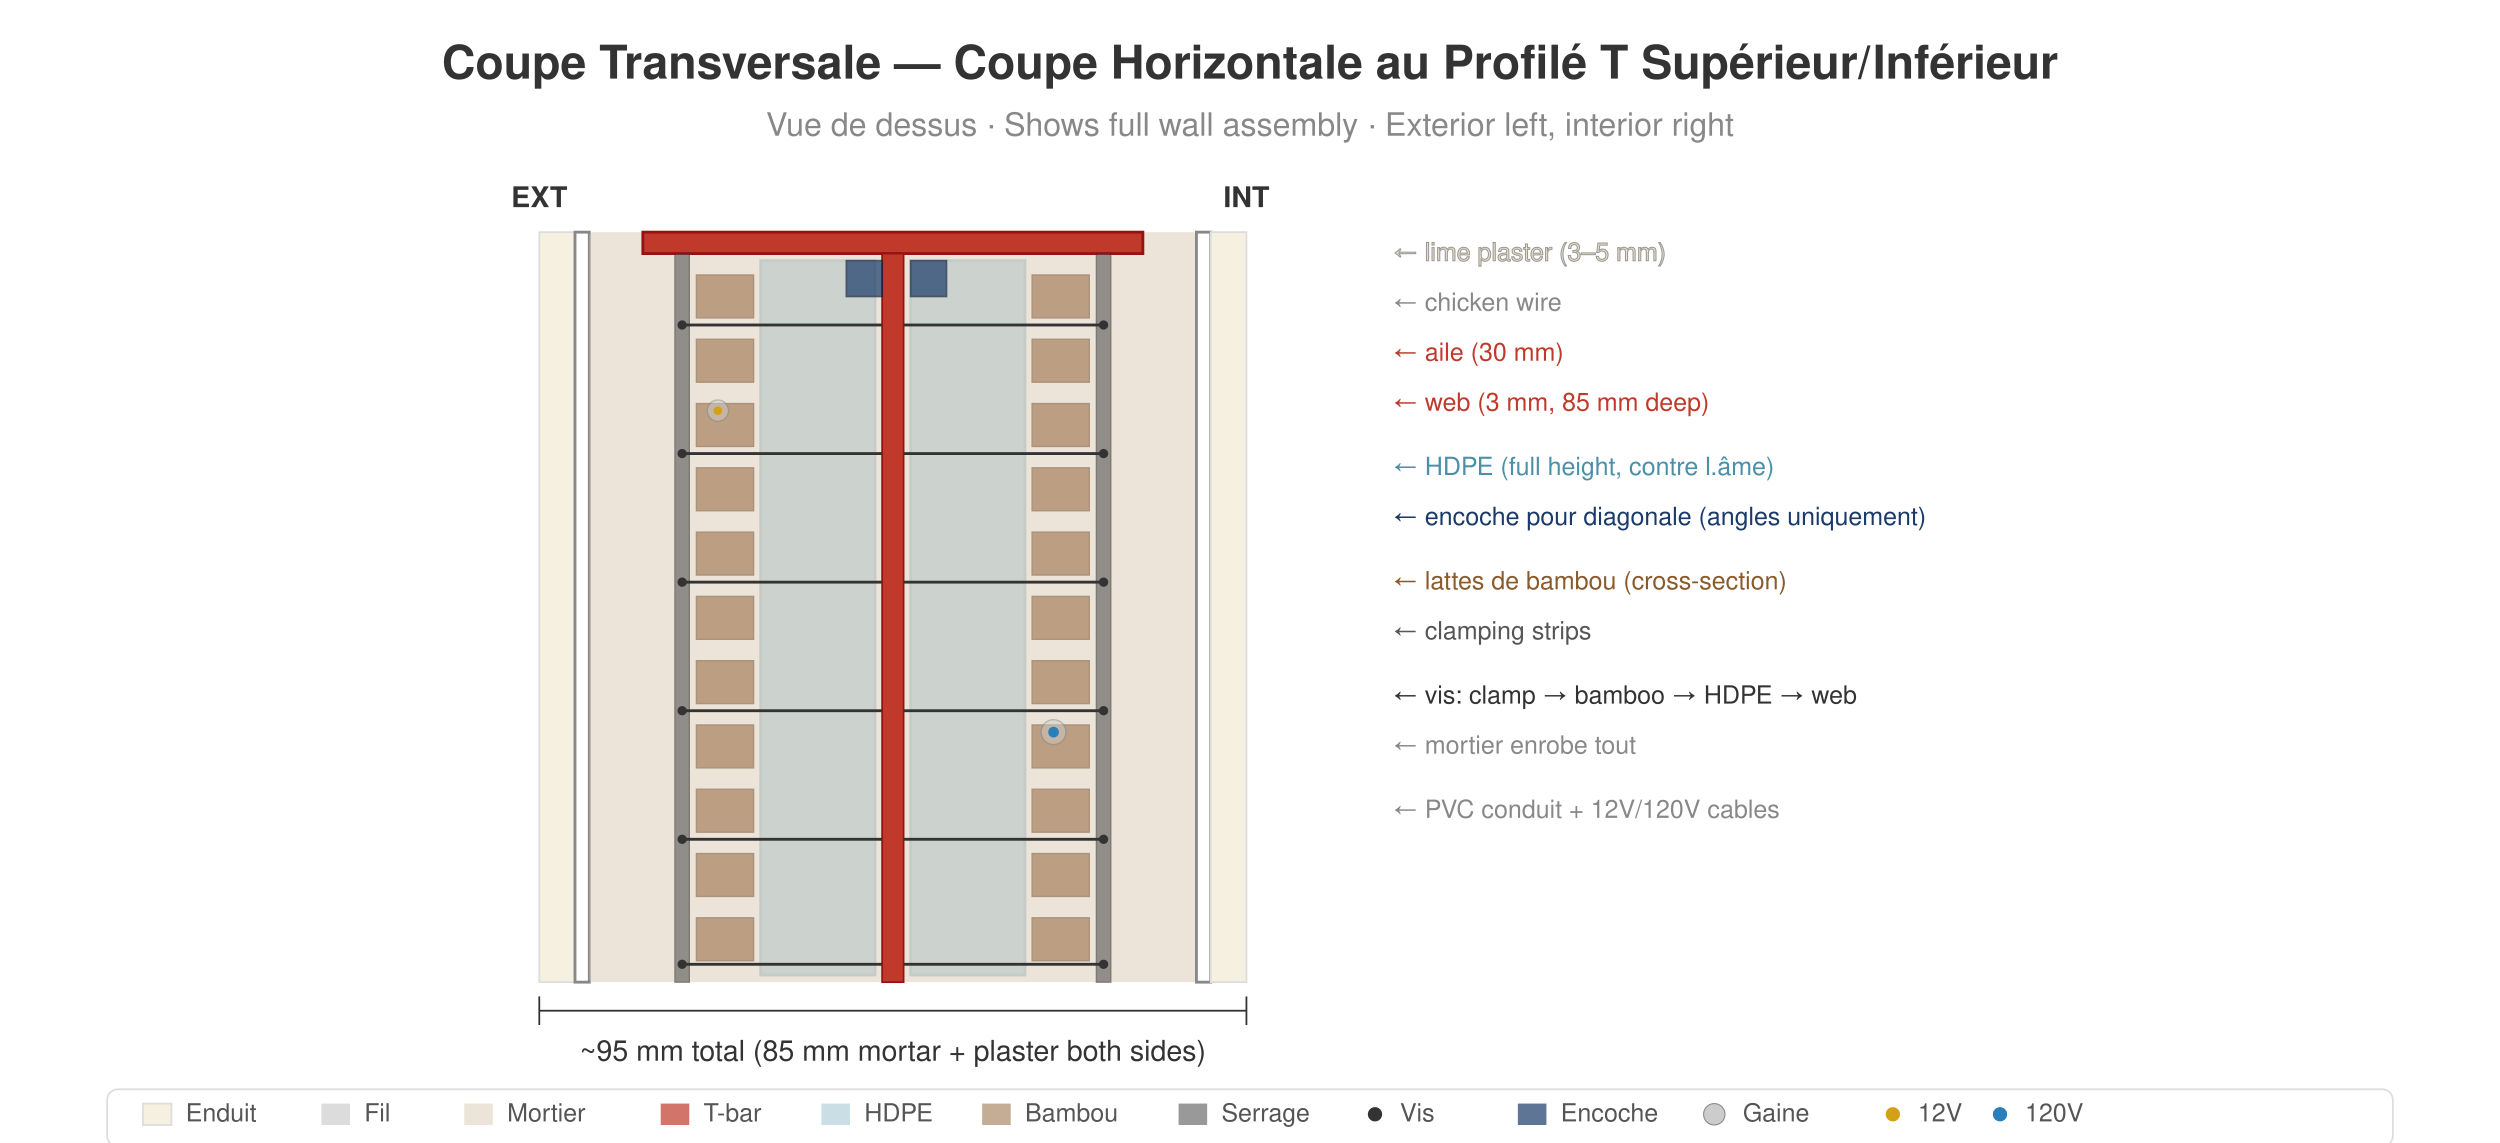
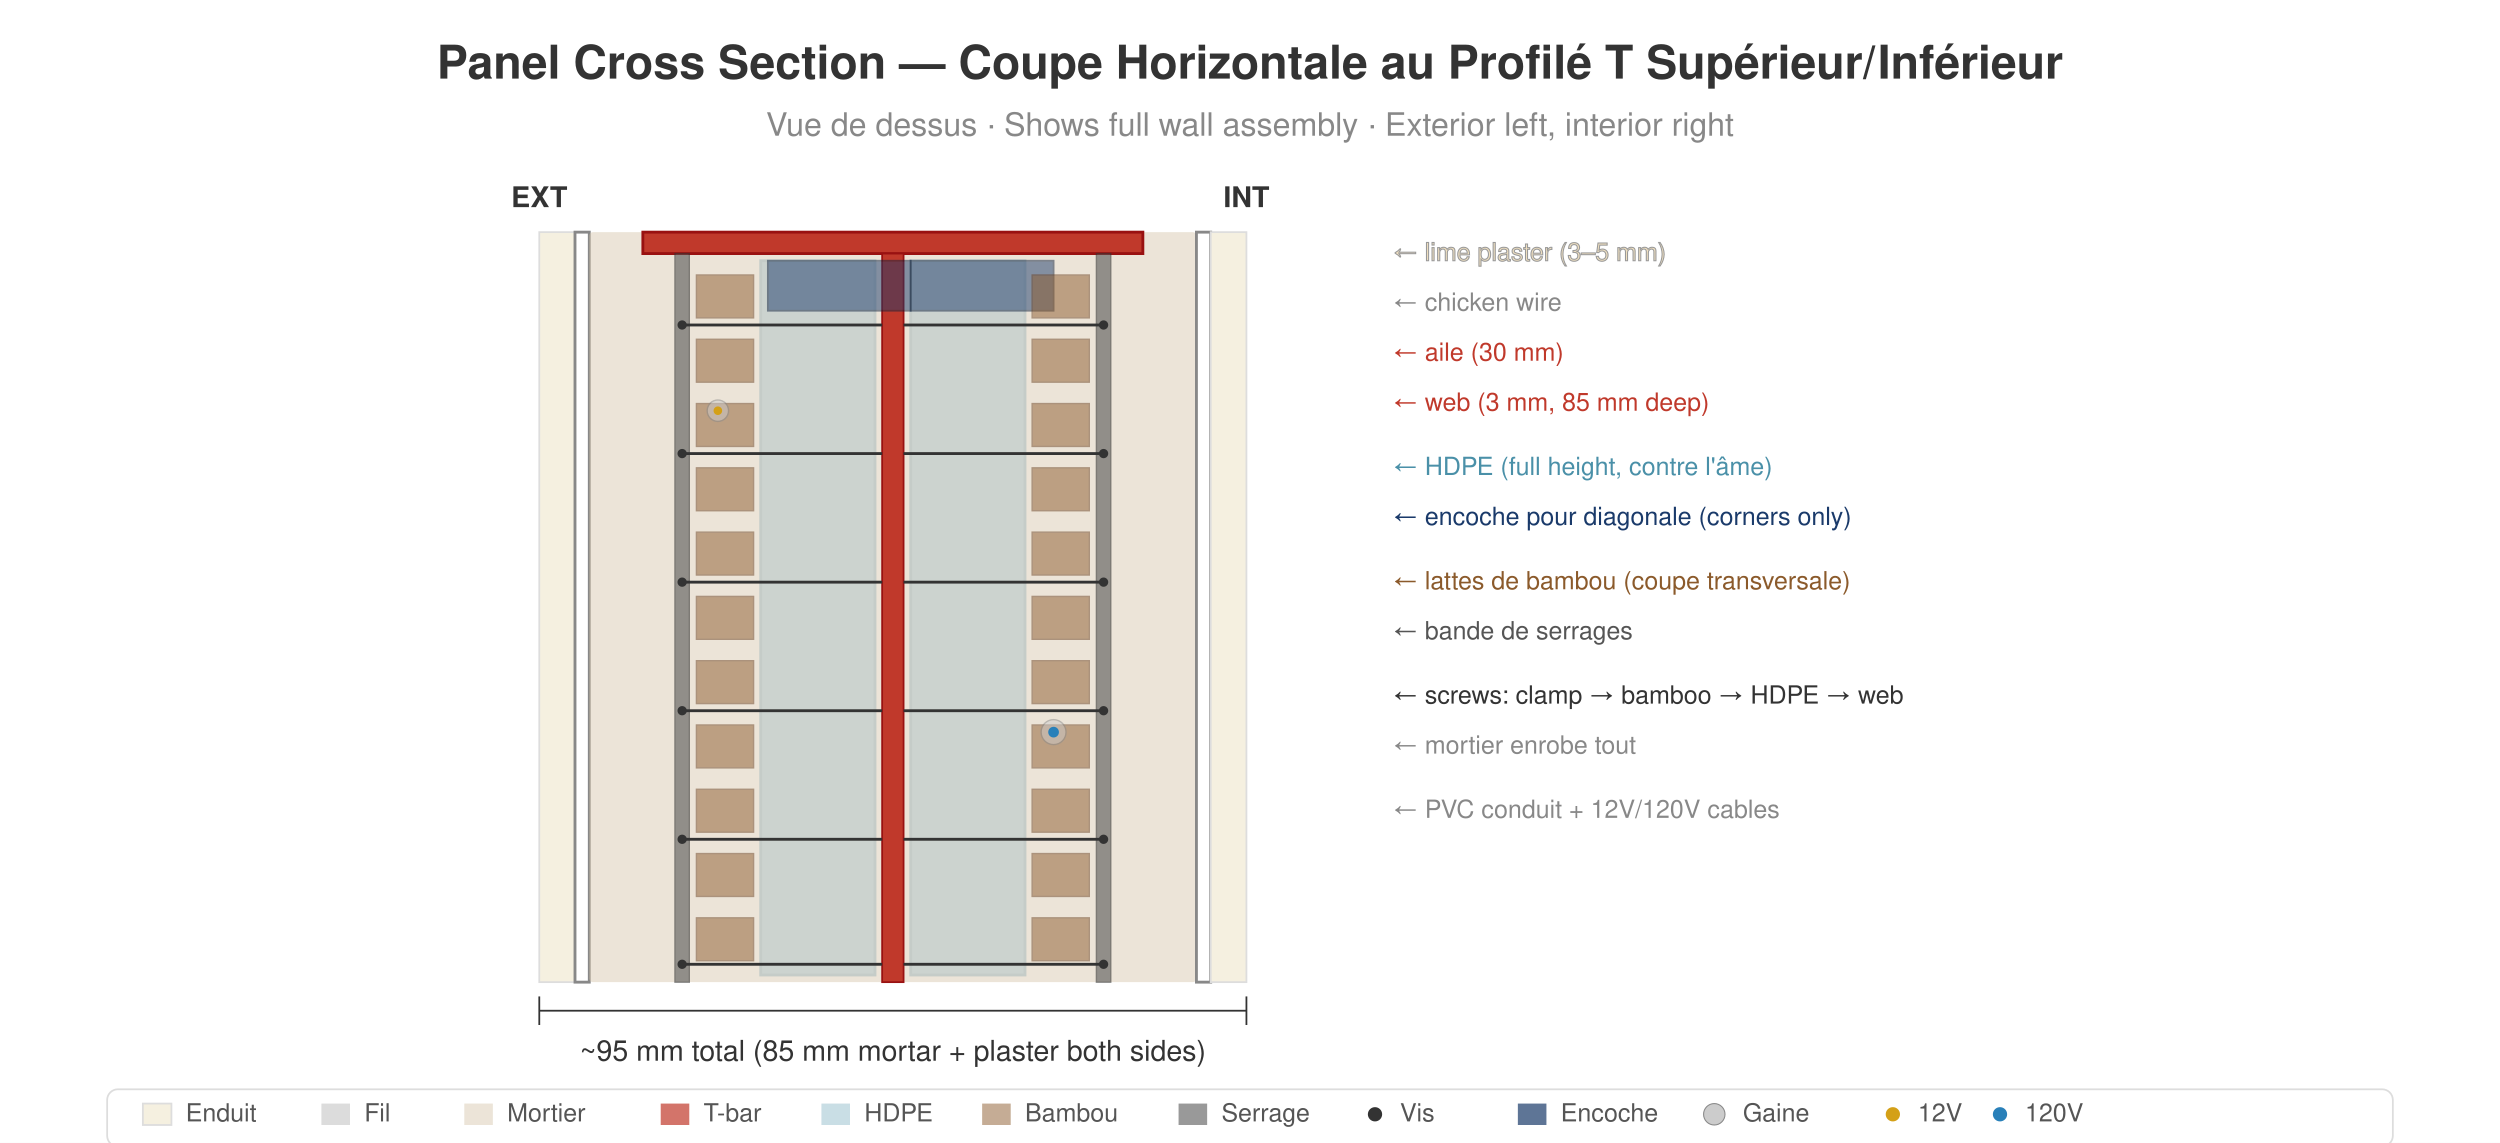
<svg xmlns="http://www.w3.org/2000/svg" viewBox="0 0 700 320" style="background:#ffffff">
  <rect width="100%" height="100%" fill="white" />
-   <text x="350" y="22" text-anchor="middle" font-size="13" fill="#333" font-weight="bold" font-family="Helvetica,Arial,sans-serif">Coupe Transversale — Coupe Horizontale au Profilé T Supérieur/Inférieur</text>
+   <text x="350" y="22" text-anchor="middle" font-size="13" fill="#333" font-weight="bold" font-family="Helvetica,Arial,sans-serif">Panel Cross Section — Coupe Horizontale au Profilé T Supérieur/Inférieur</text>
  <text x="350" y="38" text-anchor="middle" font-size="9" fill="#888" font-family="Helvetica,Arial,sans-serif">Vue de dessus · Shows full wall assembly · Exterior left, interior right</text>
  <text x="151" y="58" text-anchor="middle" font-size="8" fill="#333" font-weight="bold" font-family="Helvetica,Arial,sans-serif">EXT</text>
  <text x="349" y="58" text-anchor="middle" font-size="8" fill="#333" font-weight="bold" font-family="Helvetica,Arial,sans-serif">INT</text>
  <g transform="translate(0, 65)">
    <rect x="151" y="0" width="10" height="210" fill="#f5f0e0" stroke="#ddd" stroke-width="0.5" />
    <rect x="161" y="0" width="4" height="210" fill="none" stroke="#888" stroke-width="0.8" />
    <rect x="165" y="0" width="170" height="210" fill="#d4c4a8" opacity="0.45" rx="1" />
    <rect x="180" y="0" width="140" height="6" fill="#c0392b" stroke="#911" stroke-width="0.8" />
    <rect x="247" y="6" width="6" height="204" fill="#c0392b" stroke="#911" stroke-width="0.5" />
    <rect x="213" y="8" width="32" height="200" fill="#4a90a8" opacity="0.2" stroke="#2a7088" stroke-width="0.8" />
    <rect x="255" y="8" width="32" height="200" fill="#4a90a8" opacity="0.2" stroke="#2a7088" stroke-width="0.8" />
-     <rect x="237" y="8" width="10" height="10" fill="#1a3a6a" opacity="0.7" stroke="#0d1f3c" stroke-width="0.5" />
-     <rect x="255" y="8" width="10" height="10" fill="#1a3a6a" opacity="0.7" stroke="#0d1f3c" stroke-width="0.5" />
+     <rect x="215" y="8" width="40" height="14" fill="#1a3a6a" opacity="0.5" stroke="#0d1f3c" stroke-width="0.5" />
+     <rect x="255" y="8" width="40" height="14" fill="#1a3a6a" opacity="0.5" stroke="#0d1f3c" stroke-width="0.5" />
    <g fill="#8B5A2B" opacity="0.5" stroke="#6a4020" stroke-width="0.4">
      <rect x="195" y="12" width="16" height="12" />
      <rect x="195" y="30" width="16" height="12" />
      <rect x="195" y="48" width="16" height="12" />
      <rect x="195" y="66" width="16" height="12" />
      <rect x="195" y="84" width="16" height="12" />
      <rect x="195" y="102" width="16" height="12" />
      <rect x="195" y="120" width="16" height="12" />
      <rect x="195" y="138" width="16" height="12" />
      <rect x="195" y="156" width="16" height="12" />
      <rect x="195" y="174" width="16" height="12" />
      <rect x="195" y="192" width="16" height="12" />
      <rect x="289" y="12" width="16" height="12" />
      <rect x="289" y="30" width="16" height="12" />
      <rect x="289" y="48" width="16" height="12" />
      <rect x="289" y="66" width="16" height="12" />
      <rect x="289" y="84" width="16" height="12" />
      <rect x="289" y="102" width="16" height="12" />
      <rect x="289" y="120" width="16" height="12" />
      <rect x="289" y="138" width="16" height="12" />
      <rect x="289" y="156" width="16" height="12" />
      <rect x="289" y="174" width="16" height="12" />
      <rect x="289" y="192" width="16" height="12" />
    </g>
    <rect x="189" y="6" width="4" height="204" fill="#555" opacity="0.6" stroke="#333" stroke-width="0.4" />
    <rect x="307" y="6" width="4" height="204" fill="#555" opacity="0.6" stroke="#333" stroke-width="0.4" />
    <g stroke="#333" stroke-width="0.8">
      <line x1="191" y1="26" x2="247" y2="26" />
      <line x1="191" y1="62" x2="247" y2="62" />
      <line x1="191" y1="98" x2="247" y2="98" />
      <line x1="191" y1="134" x2="247" y2="134" />
      <line x1="191" y1="170" x2="247" y2="170" />
      <line x1="191" y1="205" x2="247" y2="205" />
    </g>
    <g fill="#333">
      <circle cx="191" cy="26" r="1.3" />
      <circle cx="191" cy="62" r="1.3" />
      <circle cx="191" cy="98" r="1.3" />
      <circle cx="191" cy="134" r="1.3" />
      <circle cx="191" cy="170" r="1.3" />
      <circle cx="191" cy="205" r="1.3" />
    </g>
    <g stroke="#333" stroke-width="0.8">
      <line x1="309" y1="26" x2="253" y2="26" />
      <line x1="309" y1="62" x2="253" y2="62" />
      <line x1="309" y1="98" x2="253" y2="98" />
      <line x1="309" y1="134" x2="253" y2="134" />
      <line x1="309" y1="170" x2="253" y2="170" />
      <line x1="309" y1="205" x2="253" y2="205" />
    </g>
    <g fill="#333">
      <circle cx="309" cy="26" r="1.3" />
      <circle cx="309" cy="62" r="1.3" />
      <circle cx="309" cy="98" r="1.3" />
      <circle cx="309" cy="134" r="1.3" />
      <circle cx="309" cy="170" r="1.3" />
      <circle cx="309" cy="205" r="1.3" />
    </g>
    <rect x="335" y="0" width="4" height="210" fill="none" stroke="#888" stroke-width="0.8" />
    <rect x="339" y="0" width="10" height="210" fill="#f5f0e0" stroke="#ddd" stroke-width="0.5" />
    <circle cx="201" cy="50" r="3" fill="#ccc" opacity="0.5" stroke="#888" stroke-width="0.4" />
    <circle cx="201" cy="50" r="1.2" fill="#d4a017" />
    <circle cx="295" cy="140" r="3.5" fill="#ccc" opacity="0.5" stroke="#888" stroke-width="0.4" />
    <circle cx="295" cy="140" r="1.5" fill="#2980b9" />
  </g>
  <g font-family="Helvetica,Arial,sans-serif">
    <text x="390" y="73" font-size="7" fill="#f0e0c0" stroke="#999" stroke-width="0.3">← lime plaster (3–5 mm)</text>
    <text x="390" y="87" font-size="7" fill="#888">← chicken wire</text>
    <text x="390" y="101" font-size="7" fill="#c0392b">← aile (30 mm)</text>
    <text x="390" y="115" font-size="7" fill="#c0392b">← web (3 mm, 85 mm deep)</text>
-     <text x="390" y="133" font-size="7" fill="#4a90a8">← HDPE (full height, contre l.âme)</text>
-     <text x="390" y="147" font-size="7" fill="#1a3a6a">← encoche pour diagonale (angles uniquement)</text>
-     <text x="390" y="165" font-size="7" fill="#8B5A2B">← lattes de bambou (cross-section)</text>
-     <text x="390" y="179" font-size="7" fill="#555">← clamping strips</text>
-     <text x="390" y="197" font-size="7" fill="#333">← vis: clamp → bamboo → HDPE → web</text>
+     <text x="390" y="133" font-size="7" fill="#4a90a8">← HDPE (full height, contre l'âme)</text>
+     <text x="390" y="147" font-size="7" fill="#1a3a6a">← encoche pour diagonale (corners only)</text>
+     <text x="390" y="165" font-size="7" fill="#8B5A2B">← lattes de bambou (coupe transversale)</text>
+     <text x="390" y="179" font-size="7" fill="#555">← bande de serrages</text>
+     <text x="390" y="197" font-size="7" fill="#333">← screws: clamp → bamboo → HDPE → web</text>
    <text x="390" y="211" font-size="7" fill="#888">← mortier enrobe tout</text>
    <text x="390" y="229" font-size="7" fill="#888">← PVC conduit + 12V/120V cables</text>
  </g>
  <line x1="151" y1="283" x2="349" y2="283" stroke="#333" stroke-width="0.5" />
  <line x1="151" y1="279" x2="151" y2="287" stroke="#333" stroke-width="0.5" />
  <line x1="349" y1="279" x2="349" y2="287" stroke="#333" stroke-width="0.5" />
  <text x="250" y="297" text-anchor="middle" font-size="8" fill="#333" font-family="Helvetica,Arial,sans-serif">~95 mm total (85 mm mortar + plaster both sides)</text>
  <g transform="translate(30, 305)" font-family="Helvetica,Arial,sans-serif" font-size="7" fill="#555">
    <rect x="0" y="0" width="640" height="16" fill="white" stroke="#ddd" stroke-width="0.5" rx="3" />
    <rect x="10" y="4" width="8" height="6" fill="#f5f0e0" stroke="#ddd" stroke-width="0.5" />
    <text x="22" y="9">Enduit</text>
    <rect x="60" y="4" width="8" height="6" fill="#888" opacity="0.3" />
    <text x="72" y="9">Fil</text>
    <rect x="100" y="4" width="8" height="6" fill="#d4c4a8" opacity="0.45" />
    <text x="112" y="9">Mortier</text>
    <rect x="155" y="4" width="8" height="6" fill="#c0392b" opacity="0.7" />
    <text x="167" y="9">T-bar</text>
    <rect x="200" y="4" width="8" height="6" fill="#4a90a8" opacity="0.3" />
    <text x="212" y="9">HDPE</text>
    <rect x="245" y="4" width="8" height="6" fill="#8B5A2B" opacity="0.5" />
    <text x="257" y="9">Bambou</text>
    <rect x="300" y="4" width="8" height="6" fill="#555" opacity="0.6" />
    <text x="312" y="9">Serrage</text>
    <circle cx="355" cy="7" r="2" fill="#333" />
    <text x="362" y="9">Vis</text>
    <rect x="395" y="4" width="8" height="6" fill="#1a3a6a" opacity="0.7" />
    <text x="407" y="9">Encoche</text>
    <circle cx="450" cy="7" r="3" fill="#ccc" stroke="#888" stroke-width="0.3" />
    <text x="458" y="9">Gaine</text>
    <circle cx="500" cy="7" r="2" fill="#d4a017" />
    <text x="507" y="9">12V</text>
    <circle cx="530" cy="7" r="2" fill="#2980b9" />
    <text x="537" y="9">120V</text>
  </g>
</svg>
